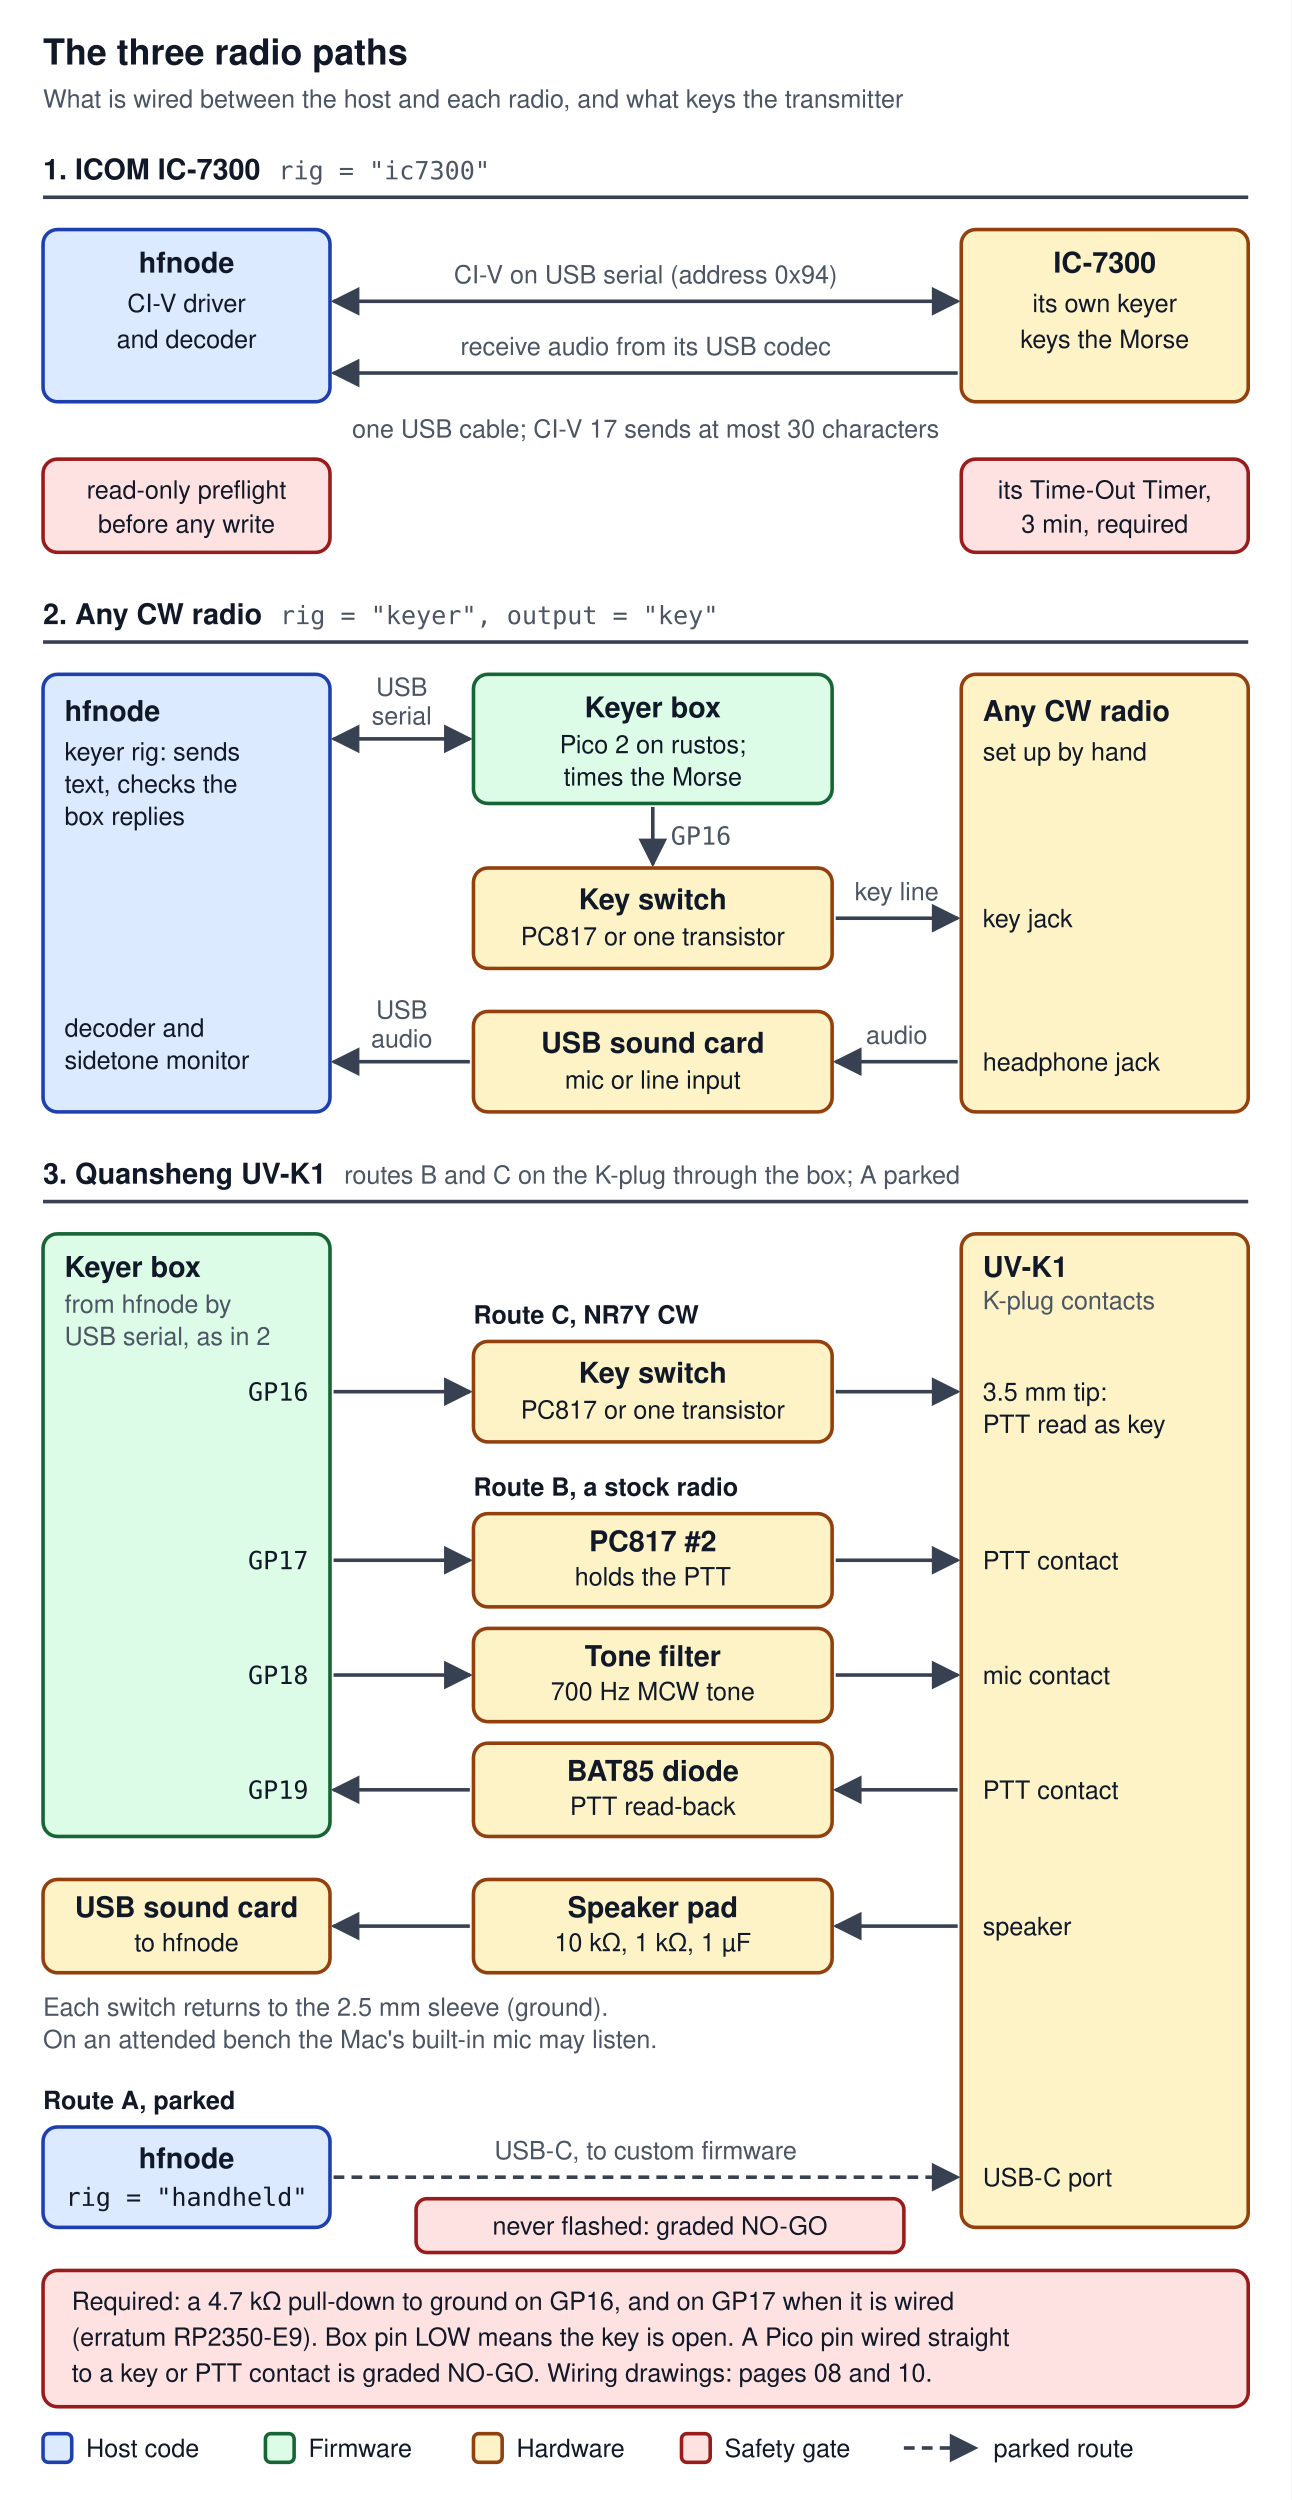
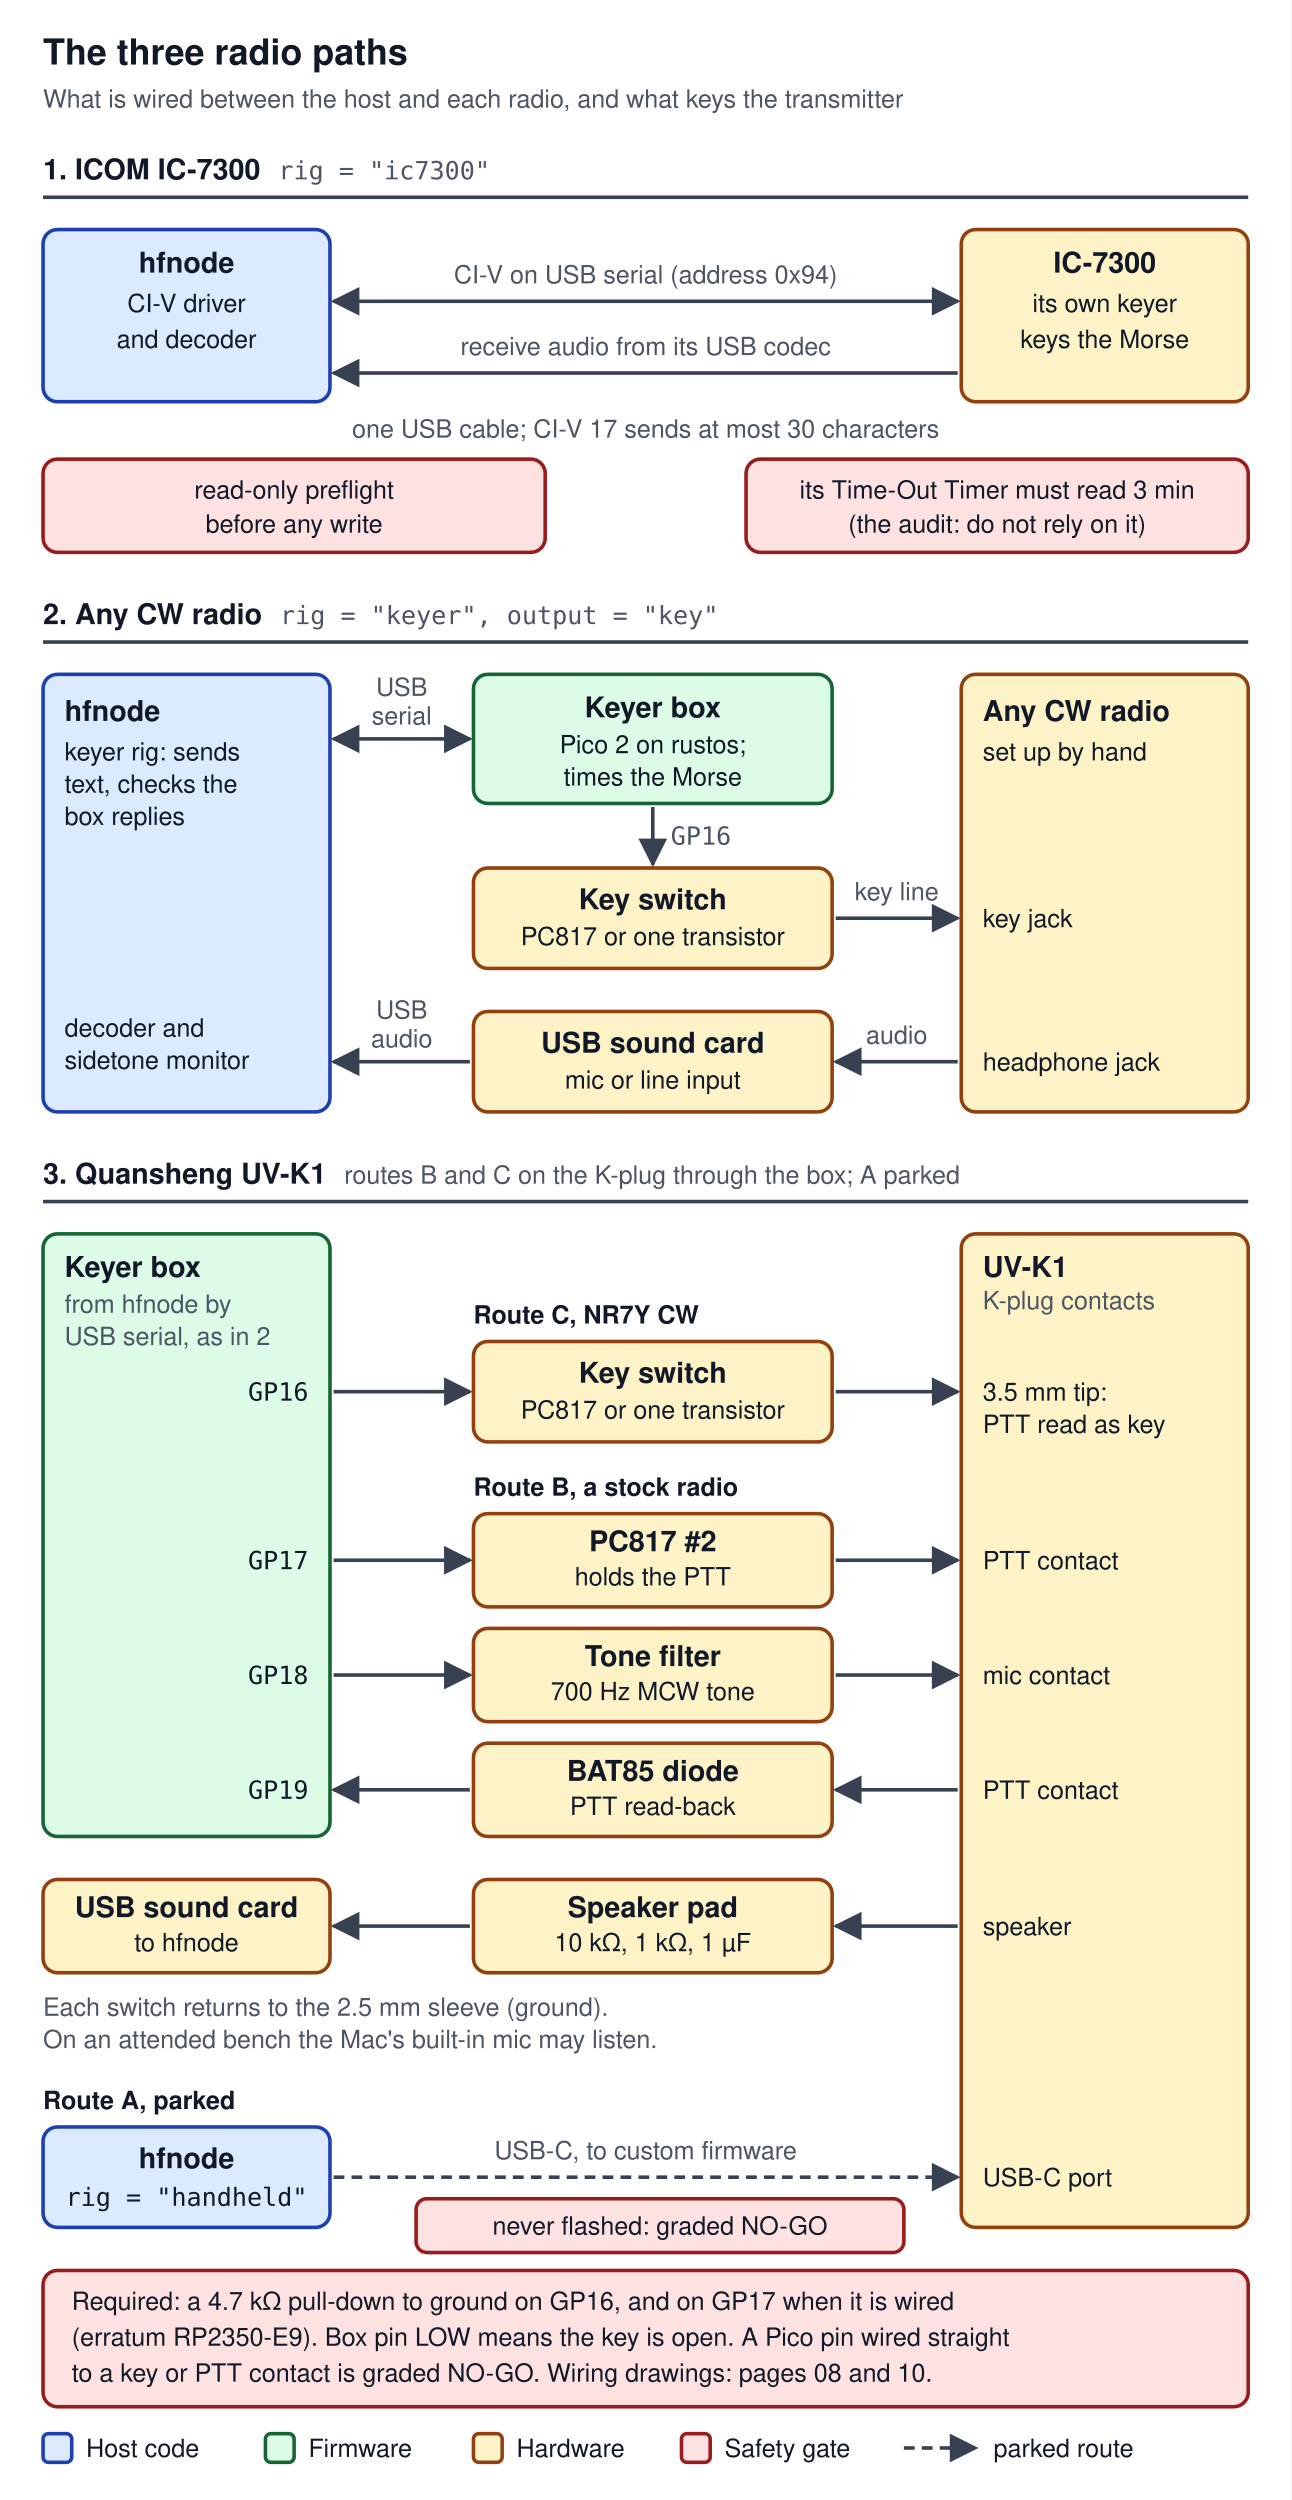
<svg xmlns="http://www.w3.org/2000/svg" viewBox="0 0 720 1394" width="720" height="1394" font-family="Helvetica, Arial, 'Liberation Sans', sans-serif" font-size="16" fill="#111827">
  <defs>
    <marker id="k01rp-arrow" viewBox="0 0 10 10" refX="9" refY="5" markerWidth="8" markerHeight="8" orient="auto-start-reverse">
      <path d="M0,0 L10,5 L0,10 z" fill="#374151" />
    </marker>
  </defs>
  <rect x="0" y="0" width="720" height="1394" fill="#ffffff" />
  <text x="24" y="36" font-size="20" font-weight="bold">The three radio paths</text>
  <text x="24" y="60" font-size="14" fill="#4b5563">What is wired between the host and each radio, and what keys the transmitter</text>
  <text x="24" y="100" font-weight="bold">1. ICOM IC-7300<tspan dx="10" font-weight="normal" font-size="14" fill="#4b5563" font-family="Menlo, Consolas, 'DejaVu Sans Mono', monospace">rig = "ic7300"</tspan>
  </text>
  <path d="M24,110 L696,110" fill="none" stroke="#374151" stroke-width="2" />
  <rect x="24" y="128" width="160" height="96" rx="8" fill="#dbeafe" stroke="#1e40af" stroke-width="2" />
  <text x="104" y="152" text-anchor="middle" font-weight="bold">hfnode</text>
  <text x="104" y="174" text-anchor="middle" font-size="14">CI-V driver</text>
  <text x="104" y="194" text-anchor="middle" font-size="14">and decoder</text>
  <rect x="536" y="128" width="160" height="96" rx="8" fill="#fef3c7" stroke="#92400e" stroke-width="2" />
  <text x="616" y="152" text-anchor="middle" font-weight="bold">IC-7300</text>
  <text x="616" y="174" text-anchor="middle" font-size="14">its own keyer</text>
  <text x="616" y="194" text-anchor="middle" font-size="14">keys the Morse</text>
  <text x="360" y="158" text-anchor="middle" font-size="14" fill="#4b5563">CI-V on USB serial (address 0x94)</text>
  <path d="M186,168 L534,168" fill="none" stroke="#374151" stroke-width="2" marker-start="url(#k01rp-arrow)" marker-end="url(#k01rp-arrow)" />
  <text x="360" y="198" text-anchor="middle" font-size="14" fill="#4b5563">receive audio from its USB codec</text>
  <path d="M534,208 L186,208" fill="none" stroke="#374151" stroke-width="2" marker-end="url(#k01rp-arrow)" />
  <text x="360" y="244" text-anchor="middle" font-size="14" fill="#4b5563">one USB cable; CI-V 17 sends at most 30 characters</text>
-   <rect x="24" y="256" width="160" height="52" rx="8" fill="#fee2e2" stroke="#991b1b" stroke-width="2" />
-   <text x="104" y="278" text-anchor="middle" font-size="14">read-only preflight</text>
-   <text x="104" y="297" text-anchor="middle" font-size="14">before any write</text>
-   <rect x="536" y="256" width="160" height="52" rx="8" fill="#fee2e2" stroke="#991b1b" stroke-width="2" />
-   <text x="616" y="278" text-anchor="middle" font-size="14">its Time-Out Timer,</text>
-   <text x="616" y="297" text-anchor="middle" font-size="14">3 min, required</text>
+   <rect x="24" y="256" width="280" height="52" rx="8" fill="#fee2e2" stroke="#991b1b" stroke-width="2" />
+   <text x="164" y="278" text-anchor="middle" font-size="14">read-only preflight</text>
+   <text x="164" y="297" text-anchor="middle" font-size="14">before any write</text>
+   <rect x="416" y="256" width="280" height="52" rx="8" fill="#fee2e2" stroke="#991b1b" stroke-width="2" />
+   <text x="556" y="278" text-anchor="middle" font-size="14">its Time-Out Timer must read 3 min</text>
+   <text x="556" y="297" text-anchor="middle" font-size="14">(the audit: do not rely on it)</text>
  <text x="24" y="348" font-weight="bold">2. Any CW radio<tspan dx="10" font-weight="normal" font-size="14" fill="#4b5563" font-family="Menlo, Consolas, 'DejaVu Sans Mono', monospace">rig = "keyer", output = "key"</tspan>
  </text>
  <path d="M24,358 L696,358" fill="none" stroke="#374151" stroke-width="2" />
  <rect x="24" y="376" width="160" height="244" rx="8" fill="#dbeafe" stroke="#1e40af" stroke-width="2" />
  <text x="36" y="402" font-weight="bold">hfnode</text>
  <text x="36" y="424" font-size="14">keyer rig: sends</text>
  <text x="36" y="442" font-size="14">text, checks the</text>
  <text x="36" y="460" font-size="14">box replies</text>
  <rect x="536" y="376" width="160" height="244" rx="8" fill="#fef3c7" stroke="#92400e" stroke-width="2" />
  <text x="548" y="402" font-weight="bold">Any CW radio</text>
  <text x="548" y="424" font-size="14">set up by hand</text>
  <rect x="264" y="376" width="200" height="72" rx="8" fill="#dcfce7" stroke="#166534" stroke-width="2" />
  <text x="364" y="400" text-anchor="middle" font-weight="bold">Keyer box</text>
  <text x="364" y="420" text-anchor="middle" font-size="14">Pico 2 on rustos;</text>
  <text x="364" y="438" text-anchor="middle" font-size="14">times the Morse</text>
  <text x="224" y="388" text-anchor="middle" font-size="14" fill="#4b5563">USB</text>
  <text x="224" y="404" text-anchor="middle" font-size="14" fill="#4b5563">serial</text>
  <path d="M186,412 L262,412" fill="none" stroke="#374151" stroke-width="2" marker-start="url(#k01rp-arrow)" marker-end="url(#k01rp-arrow)" />
  <path d="M364,450 L364,482" fill="none" stroke="#374151" stroke-width="2" marker-end="url(#k01rp-arrow)" />
  <text x="374" y="471" font-size="14" font-family="Menlo, Consolas, 'DejaVu Sans Mono', monospace" fill="#4b5563">GP16</text>
  <rect x="264" y="484" width="200" height="56" rx="8" fill="#fef3c7" stroke="#92400e" stroke-width="2" />
  <text x="364" y="507" text-anchor="middle" font-weight="bold">Key switch</text>
  <text x="364" y="527" text-anchor="middle" font-size="14">PC817 or one transistor</text>
  <text x="500" y="502" text-anchor="middle" font-size="14" fill="#4b5563">key line</text>
  <path d="M466,512 L534,512" fill="none" stroke="#374151" stroke-width="2" marker-end="url(#k01rp-arrow)" />
  <text x="548" y="517" font-size="14">key jack</text>
  <rect x="264" y="564" width="200" height="56" rx="8" fill="#fef3c7" stroke="#92400e" stroke-width="2" />
  <text x="364" y="587" text-anchor="middle" font-weight="bold">USB sound card</text>
  <text x="364" y="607" text-anchor="middle" font-size="14">mic or line input</text>
  <text x="500" y="582" text-anchor="middle" font-size="14" fill="#4b5563">audio</text>
  <path d="M534,592 L466,592" fill="none" stroke="#374151" stroke-width="2" marker-end="url(#k01rp-arrow)" />
  <text x="548" y="597" font-size="14">headphone jack</text>
  <text x="224" y="568" text-anchor="middle" font-size="14" fill="#4b5563">USB</text>
  <text x="224" y="584" text-anchor="middle" font-size="14" fill="#4b5563">audio</text>
  <path d="M262,592 L186,592" fill="none" stroke="#374151" stroke-width="2" marker-end="url(#k01rp-arrow)" />
  <text x="36" y="578" font-size="14">decoder and</text>
  <text x="36" y="596" font-size="14">sidetone monitor</text>
  <text x="24" y="660" font-weight="bold">3. Quansheng UV-K1<tspan dx="10" font-weight="normal" font-size="14" fill="#4b5563">routes B and C on the K-plug through the box; A parked</tspan>
  </text>
  <path d="M24,670 L696,670" fill="none" stroke="#374151" stroke-width="2" />
  <text x="264" y="738" font-size="14" font-weight="bold">Route C, NR7Y CW</text>
  <rect x="264" y="748" width="200" height="56" rx="8" fill="#fef3c7" stroke="#92400e" stroke-width="2" />
  <text x="364" y="771" text-anchor="middle" font-weight="bold">Key switch</text>
  <text x="364" y="791" text-anchor="middle" font-size="14">PC817 or one transistor</text>
  <text x="264" y="834" font-size="14" font-weight="bold">Route B, a stock radio</text>
  <rect x="264" y="844" width="200" height="52" rx="8" fill="#fef3c7" stroke="#92400e" stroke-width="2" />
  <text x="364" y="865" text-anchor="middle" font-weight="bold">PC817 #2</text>
  <text x="364" y="884" text-anchor="middle" font-size="14">holds the PTT</text>
  <rect x="264" y="908" width="200" height="52" rx="8" fill="#fef3c7" stroke="#92400e" stroke-width="2" />
  <text x="364" y="929" text-anchor="middle" font-weight="bold">Tone filter</text>
  <text x="364" y="948" text-anchor="middle" font-size="14">700 Hz MCW tone</text>
  <rect x="264" y="972" width="200" height="52" rx="8" fill="#fef3c7" stroke="#92400e" stroke-width="2" />
  <text x="364" y="993" text-anchor="middle" font-weight="bold">BAT85 diode</text>
  <text x="364" y="1012" text-anchor="middle" font-size="14">PTT read-back</text>
  <rect x="24" y="688" width="160" height="336" rx="8" fill="#dcfce7" stroke="#166534" stroke-width="2" />
  <text x="36" y="712" font-weight="bold">Keyer box</text>
  <text x="36" y="732" font-size="14" fill="#4b5563">from hfnode by</text>
  <text x="36" y="750" font-size="14" fill="#4b5563">USB serial, as in 2</text>
  <text x="172" y="781" text-anchor="end" font-size="14" font-family="Menlo, Consolas, 'DejaVu Sans Mono', monospace">GP16</text>
  <path d="M186,776 L262,776" fill="none" stroke="#374151" stroke-width="2" marker-end="url(#k01rp-arrow)" />
  <path d="M466,776 L534,776" fill="none" stroke="#374151" stroke-width="2" marker-end="url(#k01rp-arrow)" />
  <text x="172" y="875" text-anchor="end" font-size="14" font-family="Menlo, Consolas, 'DejaVu Sans Mono', monospace">GP17</text>
  <path d="M186,870 L262,870" fill="none" stroke="#374151" stroke-width="2" marker-end="url(#k01rp-arrow)" />
  <path d="M466,870 L534,870" fill="none" stroke="#374151" stroke-width="2" marker-end="url(#k01rp-arrow)" />
  <text x="172" y="939" text-anchor="end" font-size="14" font-family="Menlo, Consolas, 'DejaVu Sans Mono', monospace">GP18</text>
  <path d="M186,934 L262,934" fill="none" stroke="#374151" stroke-width="2" marker-end="url(#k01rp-arrow)" />
  <path d="M466,934 L534,934" fill="none" stroke="#374151" stroke-width="2" marker-end="url(#k01rp-arrow)" />
  <text x="172" y="1003" text-anchor="end" font-size="14" font-family="Menlo, Consolas, 'DejaVu Sans Mono', monospace">GP19</text>
  <path d="M262,998 L186,998" fill="none" stroke="#374151" stroke-width="2" marker-end="url(#k01rp-arrow)" />
  <path d="M534,998 L466,998" fill="none" stroke="#374151" stroke-width="2" marker-end="url(#k01rp-arrow)" />
  <rect x="264" y="1048" width="200" height="52" rx="8" fill="#fef3c7" stroke="#92400e" stroke-width="2" />
  <text x="364" y="1069" text-anchor="middle" font-weight="bold">Speaker pad</text>
  <text x="364" y="1088" text-anchor="middle" font-size="14">10 kΩ, 1 kΩ, 1 µF</text>
  <rect x="24" y="1048" width="160" height="52" rx="8" fill="#fef3c7" stroke="#92400e" stroke-width="2" />
  <text x="104" y="1069" text-anchor="middle" font-weight="bold">USB sound card</text>
  <text x="104" y="1088" text-anchor="middle" font-size="14">to hfnode</text>
  <path d="M534,1074 L466,1074" fill="none" stroke="#374151" stroke-width="2" marker-end="url(#k01rp-arrow)" />
  <path d="M262,1074 L186,1074" fill="none" stroke="#374151" stroke-width="2" marker-end="url(#k01rp-arrow)" />
  <text x="24" y="1124" font-size="14" fill="#4b5563">Each switch returns to the 2.5 mm sleeve (ground).</text>
  <text x="24" y="1142" font-size="14" fill="#4b5563">On an attended bench the Mac's built-in mic may listen.</text>
  <text x="24" y="1176" font-size="14" font-weight="bold">Route A, parked</text>
  <rect x="24" y="1186" width="160" height="56" rx="8" fill="#dbeafe" stroke="#1e40af" stroke-width="2" />
  <text x="104" y="1209" text-anchor="middle" font-weight="bold">hfnode</text>
  <text x="104" y="1230" text-anchor="middle" font-size="14" font-family="Menlo, Consolas, 'DejaVu Sans Mono', monospace">rig = "handheld"</text>
  <text x="360" y="1204" text-anchor="middle" font-size="14" fill="#4b5563">USB-C, to custom firmware</text>
  <path d="M186,1214 L534,1214" fill="none" stroke="#374151" stroke-width="2" marker-end="url(#k01rp-arrow)" stroke-dasharray="6 4" />
  <rect x="232" y="1226" width="272" height="30" rx="6" fill="#fee2e2" stroke="#991b1b" stroke-width="2" />
  <text x="368" y="1246" text-anchor="middle" font-size="14">never flashed: graded NO-GO</text>
  <rect x="536" y="688" width="160" height="554" rx="8" fill="#fef3c7" stroke="#92400e" stroke-width="2" />
  <text x="548" y="712" font-weight="bold">UV-K1</text>
  <text x="548" y="730" font-size="14" fill="#4b5563">K-plug contacts</text>
  <text x="548" y="781" font-size="14">3.5 mm tip:</text>
  <text x="548" y="799" font-size="14">PTT read as key</text>
  <text x="548" y="875" font-size="14">PTT contact</text>
  <text x="548" y="939" font-size="14">mic contact</text>
  <text x="548" y="1003" font-size="14">PTT contact</text>
  <text x="548" y="1079" font-size="14">speaker</text>
  <text x="548" y="1219" font-size="14">USB-C port</text>
  <rect x="24" y="1266" width="672" height="76" rx="8" fill="#fee2e2" stroke="#991b1b" stroke-width="2" />
  <text x="40" y="1288" font-size="14">Required: a 4.7 kΩ pull-down to ground on GP16, and on GP17 when it is wired</text>
  <text x="40" y="1308" font-size="14">(erratum RP2350-E9). Box pin LOW means the key is open. A Pico pin wired straight</text>
  <text x="40" y="1328" font-size="14">to a key or PTT contact is graded NO-GO. Wiring drawings: pages 08 and 10.</text>
  <rect x="24" y="1357" width="16" height="16" rx="3" fill="#dbeafe" stroke="#1e40af" stroke-width="2" />
  <text x="48" y="1370" font-size="14">Host code</text>
  <rect x="148" y="1357" width="16" height="16" rx="3" fill="#dcfce7" stroke="#166534" stroke-width="2" />
  <text x="172" y="1370" font-size="14">Firmware</text>
  <rect x="264" y="1357" width="16" height="16" rx="3" fill="#fef3c7" stroke="#92400e" stroke-width="2" />
  <text x="288" y="1370" font-size="14">Hardware</text>
  <rect x="380" y="1357" width="16" height="16" rx="3" fill="#fee2e2" stroke="#991b1b" stroke-width="2" />
  <text x="404" y="1370" font-size="14">Safety gate</text>
  <path d="M504,1365 L544,1365" fill="none" stroke="#374151" stroke-width="2" marker-end="url(#k01rp-arrow)" stroke-dasharray="6 4" />
  <text x="554" y="1370" font-size="14">parked route</text>
</svg>
